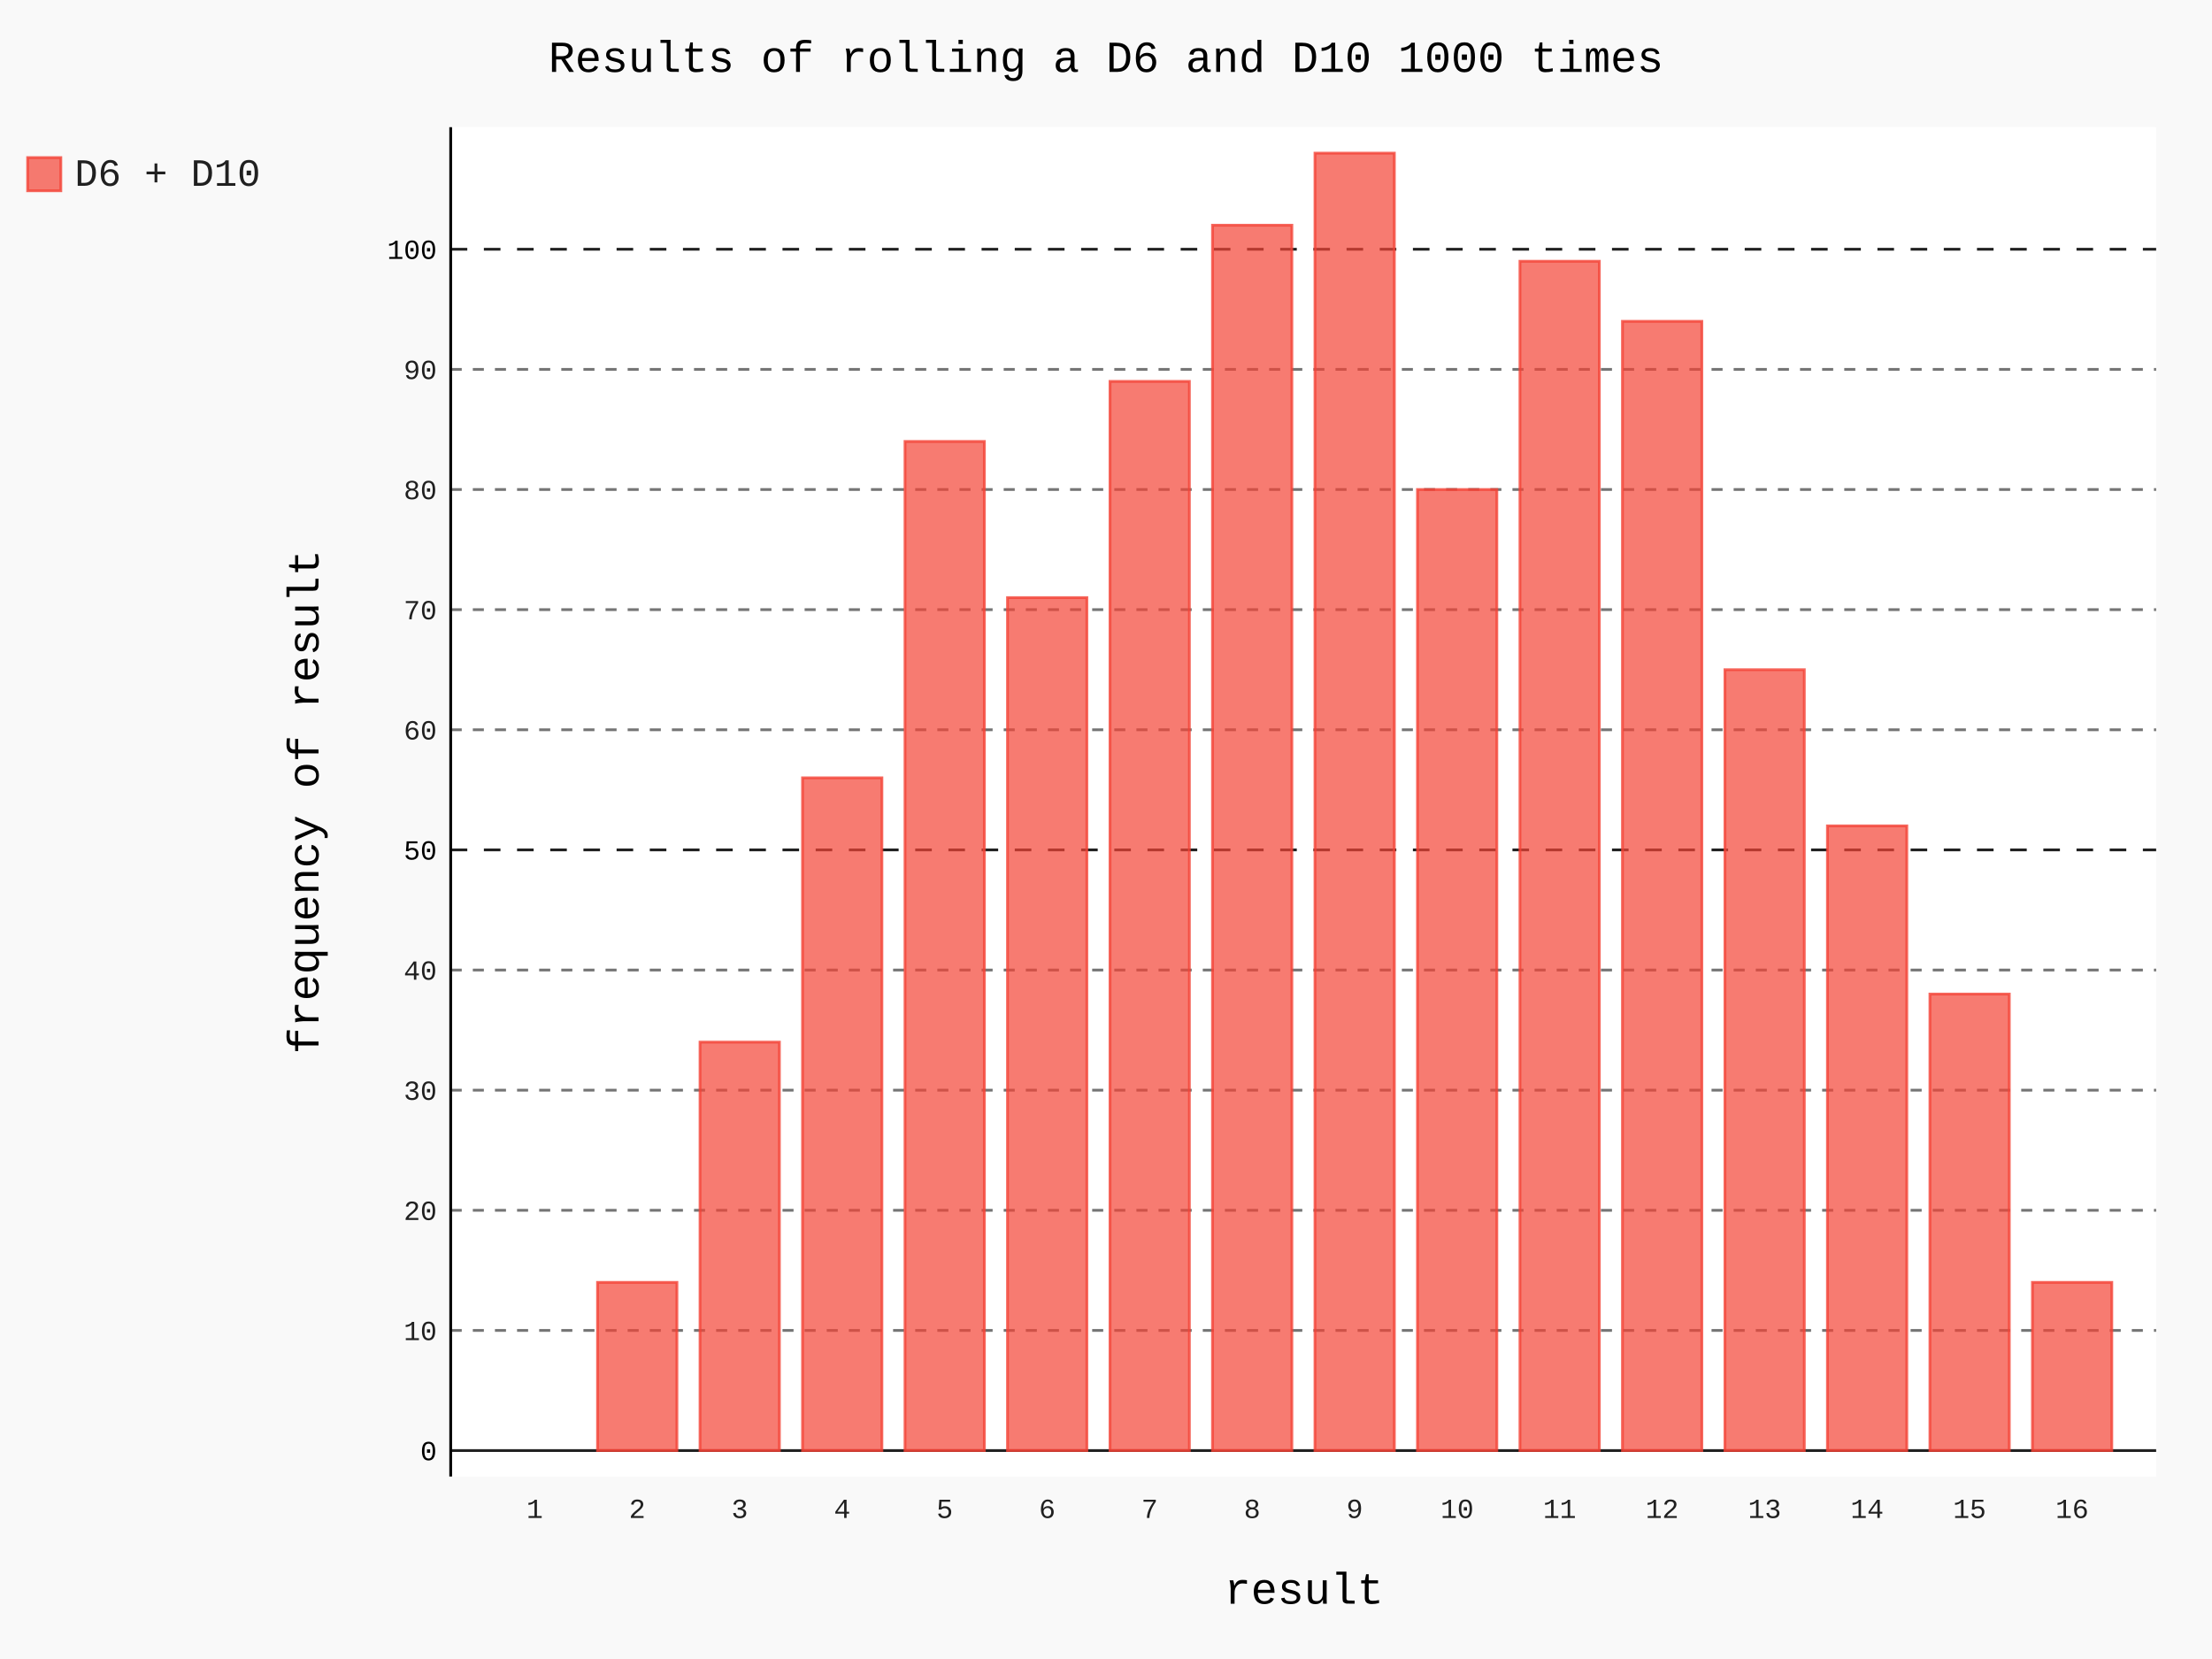
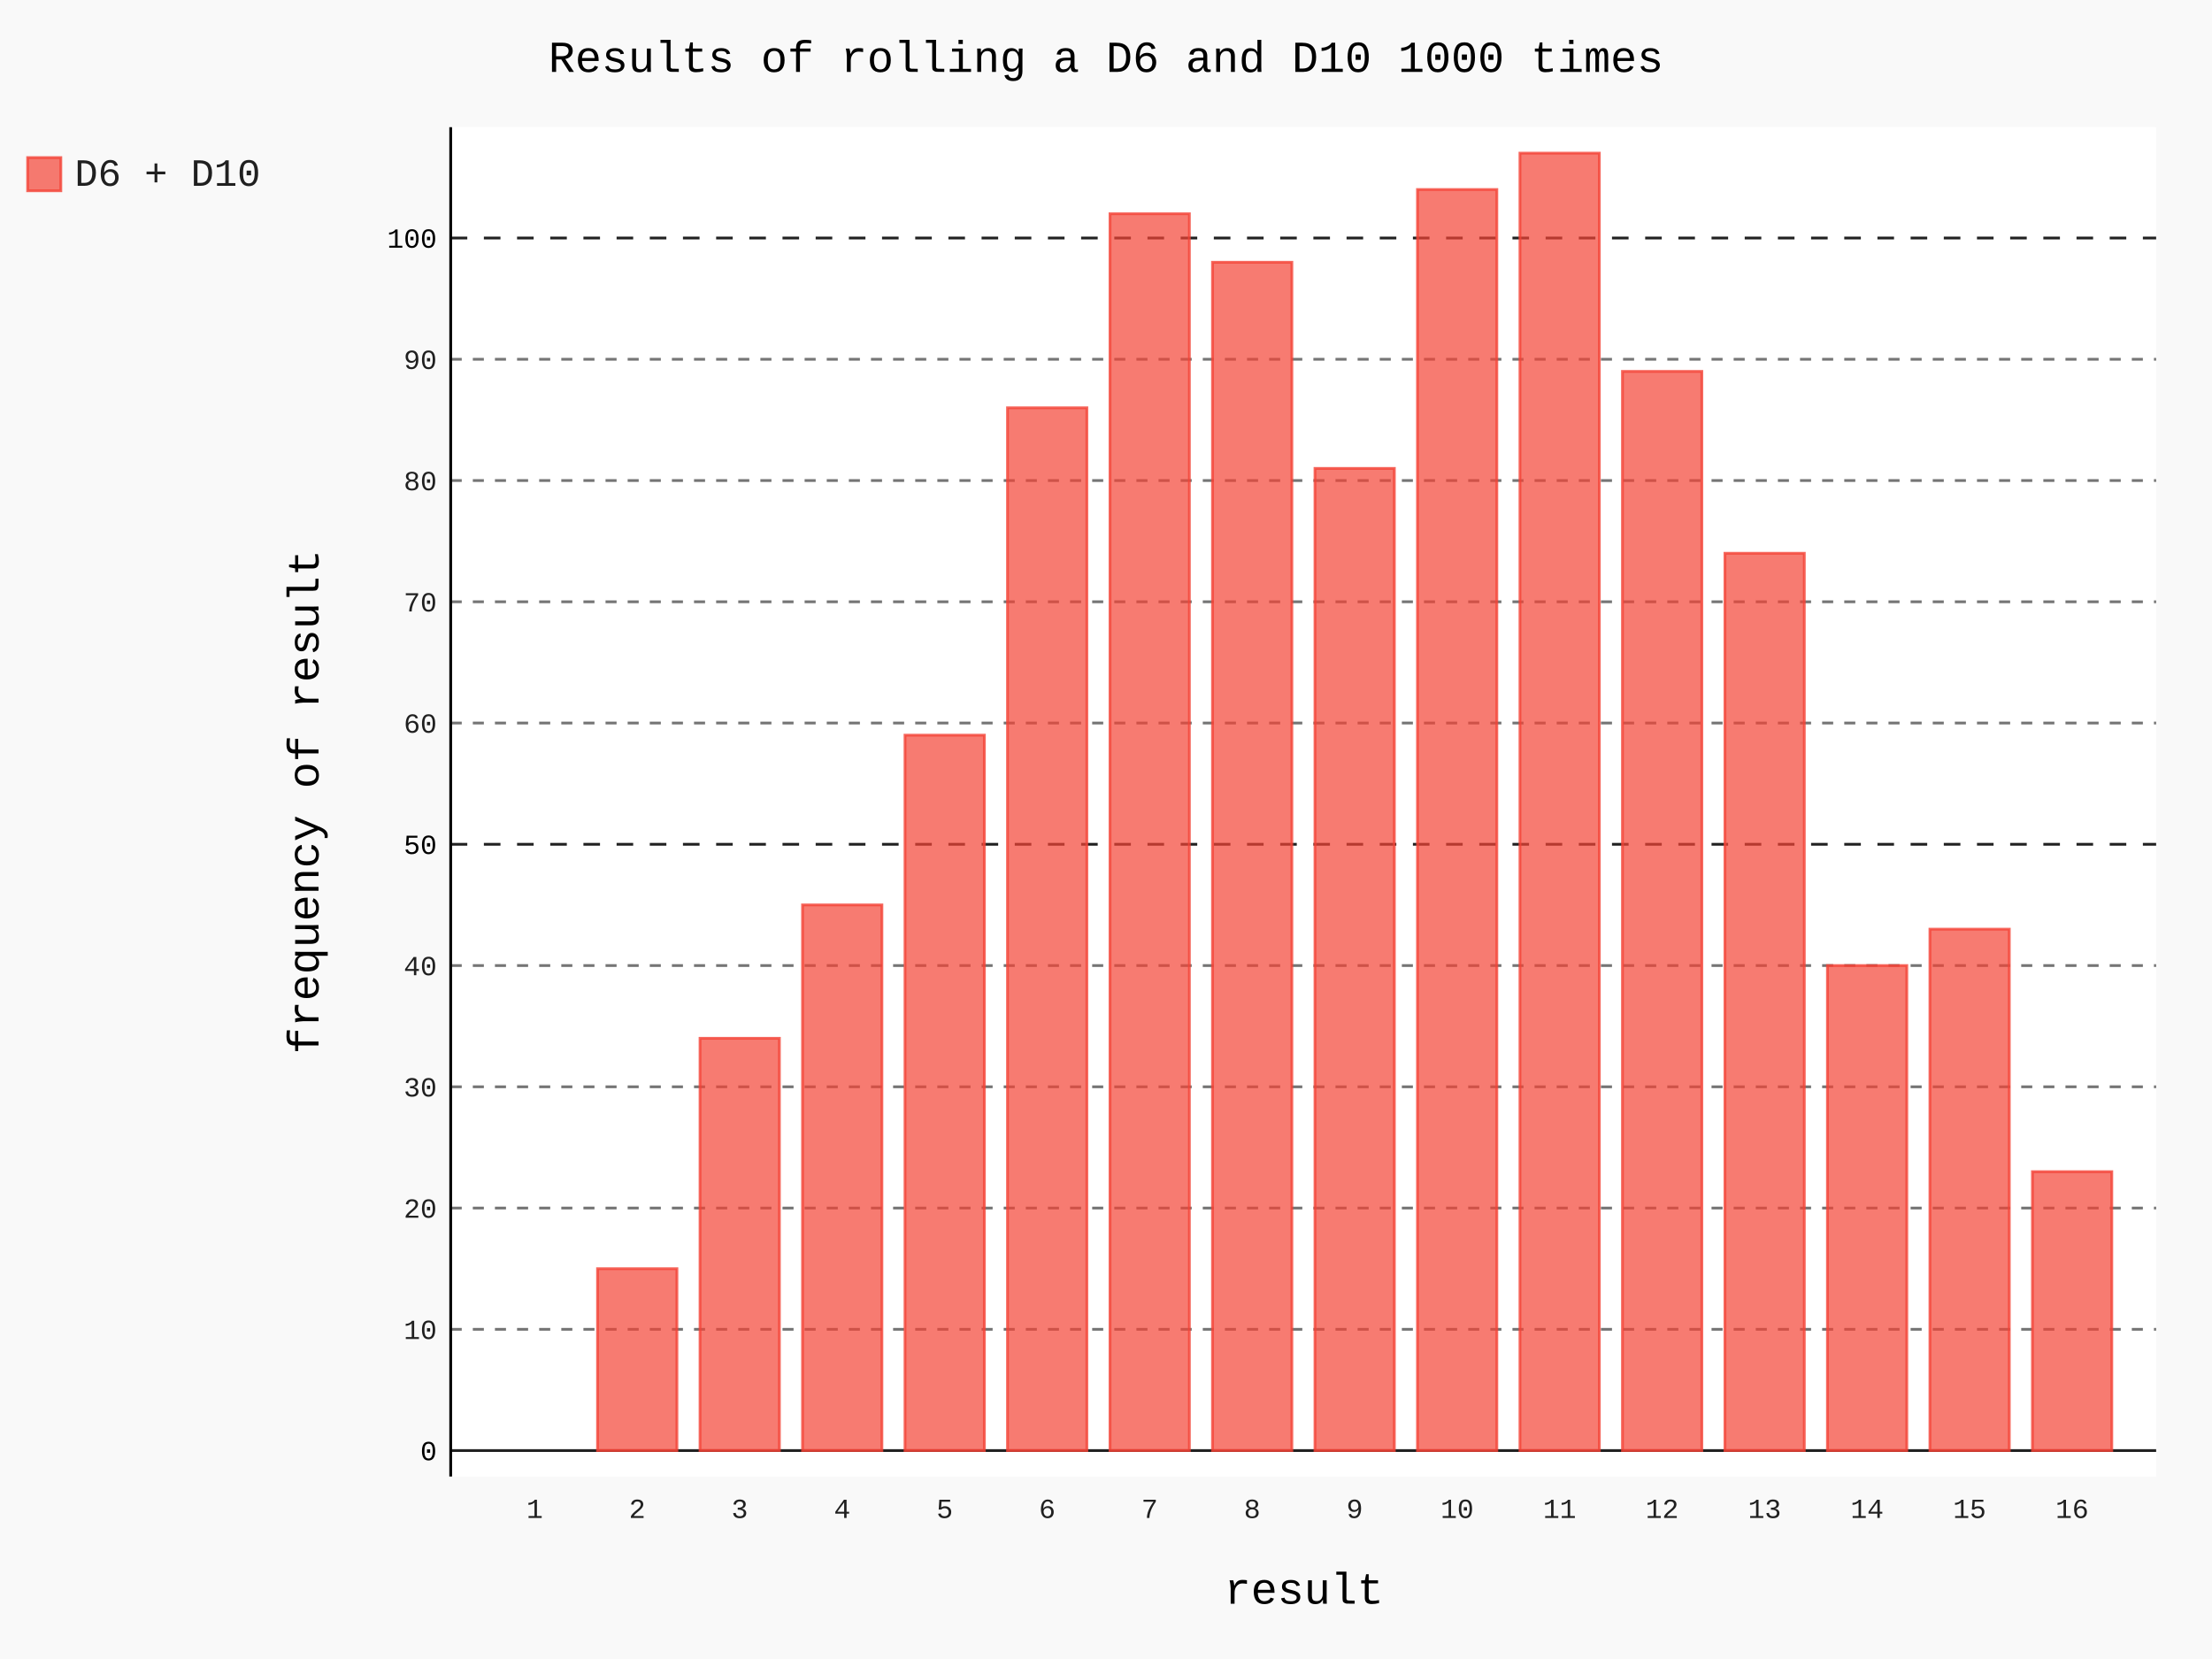
- <svg xmlns="http://www.w3.org/2000/svg" id="chart-f78a8714-2574-44fe-848f-9586f313dbb8" class="pygal-chart" viewBox="0 0 800 600">
+ <svg xmlns="http://www.w3.org/2000/svg" id="chart-899e13c9-08c2-4957-b294-2458dba3bc94" class="pygal-chart" viewBox="0 0 800 600">
  <defs>
-     <style type="text/css">#chart-f78a8714-2574-44fe-848f-9586f313dbb8{-webkit-user-select:none;-webkit-font-smoothing:antialiased;font-family:Consolas,"Liberation Mono",Menlo,Courier,monospace}#chart-f78a8714-2574-44fe-848f-9586f313dbb8 .title{font-family:Consolas,"Liberation Mono",Menlo,Courier,monospace;font-size:16px}#chart-f78a8714-2574-44fe-848f-9586f313dbb8 .legends .legend text{font-family:Consolas,"Liberation Mono",Menlo,Courier,monospace;font-size:14px}#chart-f78a8714-2574-44fe-848f-9586f313dbb8 .axis text{font-family:Consolas,"Liberation Mono",Menlo,Courier,monospace;font-size:10px}#chart-f78a8714-2574-44fe-848f-9586f313dbb8 .axis text.major{font-family:Consolas,"Liberation Mono",Menlo,Courier,monospace;font-size:10px}#chart-f78a8714-2574-44fe-848f-9586f313dbb8 .text-overlay text.value{font-family:Consolas,"Liberation Mono",Menlo,Courier,monospace;font-size:16px}#chart-f78a8714-2574-44fe-848f-9586f313dbb8 .text-overlay text.label{font-family:Consolas,"Liberation Mono",Menlo,Courier,monospace;font-size:10px}#chart-f78a8714-2574-44fe-848f-9586f313dbb8 .tooltip{font-family:Consolas,"Liberation Mono",Menlo,Courier,monospace;font-size:14px}#chart-f78a8714-2574-44fe-848f-9586f313dbb8 text.no_data{font-family:Consolas,"Liberation Mono",Menlo,Courier,monospace;font-size:64px}
- #chart-f78a8714-2574-44fe-848f-9586f313dbb8{background-color:rgba(249,249,249,1)}#chart-f78a8714-2574-44fe-848f-9586f313dbb8 path,#chart-f78a8714-2574-44fe-848f-9586f313dbb8 line,#chart-f78a8714-2574-44fe-848f-9586f313dbb8 rect,#chart-f78a8714-2574-44fe-848f-9586f313dbb8 circle{-webkit-transition:150ms;-moz-transition:150ms;transition:150ms}#chart-f78a8714-2574-44fe-848f-9586f313dbb8 .graph &gt; .background{fill:rgba(249,249,249,1)}#chart-f78a8714-2574-44fe-848f-9586f313dbb8 .plot &gt; .background{fill:rgba(255,255,255,1)}#chart-f78a8714-2574-44fe-848f-9586f313dbb8 .graph{fill:rgba(0,0,0,.87)}#chart-f78a8714-2574-44fe-848f-9586f313dbb8 text.no_data{fill:rgba(0,0,0,1)}#chart-f78a8714-2574-44fe-848f-9586f313dbb8 .title{fill:rgba(0,0,0,1)}#chart-f78a8714-2574-44fe-848f-9586f313dbb8 .legends .legend text{fill:rgba(0,0,0,.87)}#chart-f78a8714-2574-44fe-848f-9586f313dbb8 .legends .legend:hover text{fill:rgba(0,0,0,1)}#chart-f78a8714-2574-44fe-848f-9586f313dbb8 .axis .line{stroke:rgba(0,0,0,1)}#chart-f78a8714-2574-44fe-848f-9586f313dbb8 .axis .guide.line{stroke:rgba(0,0,0,.54)}#chart-f78a8714-2574-44fe-848f-9586f313dbb8 .axis .major.line{stroke:rgba(0,0,0,.87)}#chart-f78a8714-2574-44fe-848f-9586f313dbb8 .axis text.major{fill:rgba(0,0,0,1)}#chart-f78a8714-2574-44fe-848f-9586f313dbb8 .axis.y .guides:hover .guide.line,#chart-f78a8714-2574-44fe-848f-9586f313dbb8 .line-graph .axis.x .guides:hover .guide.line,#chart-f78a8714-2574-44fe-848f-9586f313dbb8 .stackedline-graph .axis.x .guides:hover .guide.line,#chart-f78a8714-2574-44fe-848f-9586f313dbb8 .xy-graph .axis.x .guides:hover .guide.line{stroke:rgba(0,0,0,1)}#chart-f78a8714-2574-44fe-848f-9586f313dbb8 .axis .guides:hover text{fill:rgba(0,0,0,1)}#chart-f78a8714-2574-44fe-848f-9586f313dbb8 .reactive{fill-opacity:.7;stroke-opacity:.8}#chart-f78a8714-2574-44fe-848f-9586f313dbb8 .ci{stroke:rgba(0,0,0,.87)}#chart-f78a8714-2574-44fe-848f-9586f313dbb8 .reactive.active,#chart-f78a8714-2574-44fe-848f-9586f313dbb8 .active .reactive{fill-opacity:.8;stroke-opacity:.9;stroke-width:4}#chart-f78a8714-2574-44fe-848f-9586f313dbb8 .ci .reactive.active{stroke-width:1.5}#chart-f78a8714-2574-44fe-848f-9586f313dbb8 .series text{fill:rgba(0,0,0,1)}#chart-f78a8714-2574-44fe-848f-9586f313dbb8 .tooltip rect{fill:rgba(255,255,255,1);stroke:rgba(0,0,0,1);-webkit-transition:opacity 150ms;-moz-transition:opacity 150ms;transition:opacity 150ms}#chart-f78a8714-2574-44fe-848f-9586f313dbb8 .tooltip .label{fill:rgba(0,0,0,.87)}#chart-f78a8714-2574-44fe-848f-9586f313dbb8 .tooltip .label{fill:rgba(0,0,0,.87)}#chart-f78a8714-2574-44fe-848f-9586f313dbb8 .tooltip .legend{font-size:.8em;fill:rgba(0,0,0,.54)}#chart-f78a8714-2574-44fe-848f-9586f313dbb8 .tooltip .x_label{font-size:.6em;fill:rgba(0,0,0,1)}#chart-f78a8714-2574-44fe-848f-9586f313dbb8 .tooltip .xlink{font-size:.5em;text-decoration:underline}#chart-f78a8714-2574-44fe-848f-9586f313dbb8 .tooltip .value{font-size:1.5em}#chart-f78a8714-2574-44fe-848f-9586f313dbb8 .bound{font-size:.5em}#chart-f78a8714-2574-44fe-848f-9586f313dbb8 .max-value{font-size:.75em;fill:rgba(0,0,0,.54)}#chart-f78a8714-2574-44fe-848f-9586f313dbb8 .map-element{fill:rgba(255,255,255,1);stroke:rgba(0,0,0,.54) !important}#chart-f78a8714-2574-44fe-848f-9586f313dbb8 .map-element .reactive{fill-opacity:inherit;stroke-opacity:inherit}#chart-f78a8714-2574-44fe-848f-9586f313dbb8 .color-0,#chart-f78a8714-2574-44fe-848f-9586f313dbb8 .color-0 a:visited{stroke:#F44336;fill:#F44336}#chart-f78a8714-2574-44fe-848f-9586f313dbb8 .text-overlay .color-0 text{fill:black}
- #chart-f78a8714-2574-44fe-848f-9586f313dbb8 text.no_data{text-anchor:middle}#chart-f78a8714-2574-44fe-848f-9586f313dbb8 .guide.line{fill:none}#chart-f78a8714-2574-44fe-848f-9586f313dbb8 .centered{text-anchor:middle}#chart-f78a8714-2574-44fe-848f-9586f313dbb8 .title{text-anchor:middle}#chart-f78a8714-2574-44fe-848f-9586f313dbb8 .legends .legend text{fill-opacity:1}#chart-f78a8714-2574-44fe-848f-9586f313dbb8 .axis.x text{text-anchor:middle}#chart-f78a8714-2574-44fe-848f-9586f313dbb8 .axis.x:not(.web) text[transform]{text-anchor:start}#chart-f78a8714-2574-44fe-848f-9586f313dbb8 .axis.x:not(.web) text[transform].backwards{text-anchor:end}#chart-f78a8714-2574-44fe-848f-9586f313dbb8 .axis.y text{text-anchor:end}#chart-f78a8714-2574-44fe-848f-9586f313dbb8 .axis.y text[transform].backwards{text-anchor:start}#chart-f78a8714-2574-44fe-848f-9586f313dbb8 .axis.y2 text{text-anchor:start}#chart-f78a8714-2574-44fe-848f-9586f313dbb8 .axis.y2 text[transform].backwards{text-anchor:end}#chart-f78a8714-2574-44fe-848f-9586f313dbb8 .axis .guide.line{stroke-dasharray:4,4}#chart-f78a8714-2574-44fe-848f-9586f313dbb8 .axis .major.guide.line{stroke-dasharray:6,6}#chart-f78a8714-2574-44fe-848f-9586f313dbb8 .horizontal .axis.y .guide.line,#chart-f78a8714-2574-44fe-848f-9586f313dbb8 .horizontal .axis.y2 .guide.line,#chart-f78a8714-2574-44fe-848f-9586f313dbb8 .vertical .axis.x .guide.line{opacity:0}#chart-f78a8714-2574-44fe-848f-9586f313dbb8 .horizontal .axis.always_show .guide.line,#chart-f78a8714-2574-44fe-848f-9586f313dbb8 .vertical .axis.always_show .guide.line{opacity:1 !important}#chart-f78a8714-2574-44fe-848f-9586f313dbb8 .axis.y .guides:hover .guide.line,#chart-f78a8714-2574-44fe-848f-9586f313dbb8 .axis.y2 .guides:hover .guide.line,#chart-f78a8714-2574-44fe-848f-9586f313dbb8 .axis.x .guides:hover .guide.line{opacity:1}#chart-f78a8714-2574-44fe-848f-9586f313dbb8 .axis .guides:hover text{opacity:1}#chart-f78a8714-2574-44fe-848f-9586f313dbb8 .nofill{fill:none}#chart-f78a8714-2574-44fe-848f-9586f313dbb8 .subtle-fill{fill-opacity:.2}#chart-f78a8714-2574-44fe-848f-9586f313dbb8 .dot{stroke-width:1px;fill-opacity:1}#chart-f78a8714-2574-44fe-848f-9586f313dbb8 .dot.active{stroke-width:5px}#chart-f78a8714-2574-44fe-848f-9586f313dbb8 .dot.negative{fill:transparent}#chart-f78a8714-2574-44fe-848f-9586f313dbb8 text,#chart-f78a8714-2574-44fe-848f-9586f313dbb8 tspan{stroke:none !important}#chart-f78a8714-2574-44fe-848f-9586f313dbb8 .series text.active{opacity:1}#chart-f78a8714-2574-44fe-848f-9586f313dbb8 .tooltip rect{fill-opacity:.95;stroke-width:.5}#chart-f78a8714-2574-44fe-848f-9586f313dbb8 .tooltip text{fill-opacity:1}#chart-f78a8714-2574-44fe-848f-9586f313dbb8 .showable{visibility:hidden}#chart-f78a8714-2574-44fe-848f-9586f313dbb8 .showable.shown{visibility:visible}#chart-f78a8714-2574-44fe-848f-9586f313dbb8 .gauge-background{fill:rgba(229,229,229,1);stroke:none}#chart-f78a8714-2574-44fe-848f-9586f313dbb8 .bg-lines{stroke:rgba(249,249,249,1);stroke-width:2px}</style>
+     <style type="text/css">#chart-899e13c9-08c2-4957-b294-2458dba3bc94{-webkit-user-select:none;-webkit-font-smoothing:antialiased;font-family:Consolas,"Liberation Mono",Menlo,Courier,monospace}#chart-899e13c9-08c2-4957-b294-2458dba3bc94 .title{font-family:Consolas,"Liberation Mono",Menlo,Courier,monospace;font-size:16px}#chart-899e13c9-08c2-4957-b294-2458dba3bc94 .legends .legend text{font-family:Consolas,"Liberation Mono",Menlo,Courier,monospace;font-size:14px}#chart-899e13c9-08c2-4957-b294-2458dba3bc94 .axis text{font-family:Consolas,"Liberation Mono",Menlo,Courier,monospace;font-size:10px}#chart-899e13c9-08c2-4957-b294-2458dba3bc94 .axis text.major{font-family:Consolas,"Liberation Mono",Menlo,Courier,monospace;font-size:10px}#chart-899e13c9-08c2-4957-b294-2458dba3bc94 .text-overlay text.value{font-family:Consolas,"Liberation Mono",Menlo,Courier,monospace;font-size:16px}#chart-899e13c9-08c2-4957-b294-2458dba3bc94 .text-overlay text.label{font-family:Consolas,"Liberation Mono",Menlo,Courier,monospace;font-size:10px}#chart-899e13c9-08c2-4957-b294-2458dba3bc94 .tooltip{font-family:Consolas,"Liberation Mono",Menlo,Courier,monospace;font-size:14px}#chart-899e13c9-08c2-4957-b294-2458dba3bc94 text.no_data{font-family:Consolas,"Liberation Mono",Menlo,Courier,monospace;font-size:64px}
+ #chart-899e13c9-08c2-4957-b294-2458dba3bc94{background-color:rgba(249,249,249,1)}#chart-899e13c9-08c2-4957-b294-2458dba3bc94 path,#chart-899e13c9-08c2-4957-b294-2458dba3bc94 line,#chart-899e13c9-08c2-4957-b294-2458dba3bc94 rect,#chart-899e13c9-08c2-4957-b294-2458dba3bc94 circle{-webkit-transition:150ms;-moz-transition:150ms;transition:150ms}#chart-899e13c9-08c2-4957-b294-2458dba3bc94 .graph &gt; .background{fill:rgba(249,249,249,1)}#chart-899e13c9-08c2-4957-b294-2458dba3bc94 .plot &gt; .background{fill:rgba(255,255,255,1)}#chart-899e13c9-08c2-4957-b294-2458dba3bc94 .graph{fill:rgba(0,0,0,.87)}#chart-899e13c9-08c2-4957-b294-2458dba3bc94 text.no_data{fill:rgba(0,0,0,1)}#chart-899e13c9-08c2-4957-b294-2458dba3bc94 .title{fill:rgba(0,0,0,1)}#chart-899e13c9-08c2-4957-b294-2458dba3bc94 .legends .legend text{fill:rgba(0,0,0,.87)}#chart-899e13c9-08c2-4957-b294-2458dba3bc94 .legends .legend:hover text{fill:rgba(0,0,0,1)}#chart-899e13c9-08c2-4957-b294-2458dba3bc94 .axis .line{stroke:rgba(0,0,0,1)}#chart-899e13c9-08c2-4957-b294-2458dba3bc94 .axis .guide.line{stroke:rgba(0,0,0,.54)}#chart-899e13c9-08c2-4957-b294-2458dba3bc94 .axis .major.line{stroke:rgba(0,0,0,.87)}#chart-899e13c9-08c2-4957-b294-2458dba3bc94 .axis text.major{fill:rgba(0,0,0,1)}#chart-899e13c9-08c2-4957-b294-2458dba3bc94 .axis.y .guides:hover .guide.line,#chart-899e13c9-08c2-4957-b294-2458dba3bc94 .line-graph .axis.x .guides:hover .guide.line,#chart-899e13c9-08c2-4957-b294-2458dba3bc94 .stackedline-graph .axis.x .guides:hover .guide.line,#chart-899e13c9-08c2-4957-b294-2458dba3bc94 .xy-graph .axis.x .guides:hover .guide.line{stroke:rgba(0,0,0,1)}#chart-899e13c9-08c2-4957-b294-2458dba3bc94 .axis .guides:hover text{fill:rgba(0,0,0,1)}#chart-899e13c9-08c2-4957-b294-2458dba3bc94 .reactive{fill-opacity:.7;stroke-opacity:.8}#chart-899e13c9-08c2-4957-b294-2458dba3bc94 .ci{stroke:rgba(0,0,0,.87)}#chart-899e13c9-08c2-4957-b294-2458dba3bc94 .reactive.active,#chart-899e13c9-08c2-4957-b294-2458dba3bc94 .active .reactive{fill-opacity:.8;stroke-opacity:.9;stroke-width:4}#chart-899e13c9-08c2-4957-b294-2458dba3bc94 .ci .reactive.active{stroke-width:1.5}#chart-899e13c9-08c2-4957-b294-2458dba3bc94 .series text{fill:rgba(0,0,0,1)}#chart-899e13c9-08c2-4957-b294-2458dba3bc94 .tooltip rect{fill:rgba(255,255,255,1);stroke:rgba(0,0,0,1);-webkit-transition:opacity 150ms;-moz-transition:opacity 150ms;transition:opacity 150ms}#chart-899e13c9-08c2-4957-b294-2458dba3bc94 .tooltip .label{fill:rgba(0,0,0,.87)}#chart-899e13c9-08c2-4957-b294-2458dba3bc94 .tooltip .label{fill:rgba(0,0,0,.87)}#chart-899e13c9-08c2-4957-b294-2458dba3bc94 .tooltip .legend{font-size:.8em;fill:rgba(0,0,0,.54)}#chart-899e13c9-08c2-4957-b294-2458dba3bc94 .tooltip .x_label{font-size:.6em;fill:rgba(0,0,0,1)}#chart-899e13c9-08c2-4957-b294-2458dba3bc94 .tooltip .xlink{font-size:.5em;text-decoration:underline}#chart-899e13c9-08c2-4957-b294-2458dba3bc94 .tooltip .value{font-size:1.5em}#chart-899e13c9-08c2-4957-b294-2458dba3bc94 .bound{font-size:.5em}#chart-899e13c9-08c2-4957-b294-2458dba3bc94 .max-value{font-size:.75em;fill:rgba(0,0,0,.54)}#chart-899e13c9-08c2-4957-b294-2458dba3bc94 .map-element{fill:rgba(255,255,255,1);stroke:rgba(0,0,0,.54) !important}#chart-899e13c9-08c2-4957-b294-2458dba3bc94 .map-element .reactive{fill-opacity:inherit;stroke-opacity:inherit}#chart-899e13c9-08c2-4957-b294-2458dba3bc94 .color-0,#chart-899e13c9-08c2-4957-b294-2458dba3bc94 .color-0 a:visited{stroke:#F44336;fill:#F44336}#chart-899e13c9-08c2-4957-b294-2458dba3bc94 .text-overlay .color-0 text{fill:black}
+ #chart-899e13c9-08c2-4957-b294-2458dba3bc94 text.no_data{text-anchor:middle}#chart-899e13c9-08c2-4957-b294-2458dba3bc94 .guide.line{fill:none}#chart-899e13c9-08c2-4957-b294-2458dba3bc94 .centered{text-anchor:middle}#chart-899e13c9-08c2-4957-b294-2458dba3bc94 .title{text-anchor:middle}#chart-899e13c9-08c2-4957-b294-2458dba3bc94 .legends .legend text{fill-opacity:1}#chart-899e13c9-08c2-4957-b294-2458dba3bc94 .axis.x text{text-anchor:middle}#chart-899e13c9-08c2-4957-b294-2458dba3bc94 .axis.x:not(.web) text[transform]{text-anchor:start}#chart-899e13c9-08c2-4957-b294-2458dba3bc94 .axis.x:not(.web) text[transform].backwards{text-anchor:end}#chart-899e13c9-08c2-4957-b294-2458dba3bc94 .axis.y text{text-anchor:end}#chart-899e13c9-08c2-4957-b294-2458dba3bc94 .axis.y text[transform].backwards{text-anchor:start}#chart-899e13c9-08c2-4957-b294-2458dba3bc94 .axis.y2 text{text-anchor:start}#chart-899e13c9-08c2-4957-b294-2458dba3bc94 .axis.y2 text[transform].backwards{text-anchor:end}#chart-899e13c9-08c2-4957-b294-2458dba3bc94 .axis .guide.line{stroke-dasharray:4,4}#chart-899e13c9-08c2-4957-b294-2458dba3bc94 .axis .major.guide.line{stroke-dasharray:6,6}#chart-899e13c9-08c2-4957-b294-2458dba3bc94 .horizontal .axis.y .guide.line,#chart-899e13c9-08c2-4957-b294-2458dba3bc94 .horizontal .axis.y2 .guide.line,#chart-899e13c9-08c2-4957-b294-2458dba3bc94 .vertical .axis.x .guide.line{opacity:0}#chart-899e13c9-08c2-4957-b294-2458dba3bc94 .horizontal .axis.always_show .guide.line,#chart-899e13c9-08c2-4957-b294-2458dba3bc94 .vertical .axis.always_show .guide.line{opacity:1 !important}#chart-899e13c9-08c2-4957-b294-2458dba3bc94 .axis.y .guides:hover .guide.line,#chart-899e13c9-08c2-4957-b294-2458dba3bc94 .axis.y2 .guides:hover .guide.line,#chart-899e13c9-08c2-4957-b294-2458dba3bc94 .axis.x .guides:hover .guide.line{opacity:1}#chart-899e13c9-08c2-4957-b294-2458dba3bc94 .axis .guides:hover text{opacity:1}#chart-899e13c9-08c2-4957-b294-2458dba3bc94 .nofill{fill:none}#chart-899e13c9-08c2-4957-b294-2458dba3bc94 .subtle-fill{fill-opacity:.2}#chart-899e13c9-08c2-4957-b294-2458dba3bc94 .dot{stroke-width:1px;fill-opacity:1}#chart-899e13c9-08c2-4957-b294-2458dba3bc94 .dot.active{stroke-width:5px}#chart-899e13c9-08c2-4957-b294-2458dba3bc94 .dot.negative{fill:transparent}#chart-899e13c9-08c2-4957-b294-2458dba3bc94 text,#chart-899e13c9-08c2-4957-b294-2458dba3bc94 tspan{stroke:none !important}#chart-899e13c9-08c2-4957-b294-2458dba3bc94 .series text.active{opacity:1}#chart-899e13c9-08c2-4957-b294-2458dba3bc94 .tooltip rect{fill-opacity:.95;stroke-width:.5}#chart-899e13c9-08c2-4957-b294-2458dba3bc94 .tooltip text{fill-opacity:1}#chart-899e13c9-08c2-4957-b294-2458dba3bc94 .showable{visibility:hidden}#chart-899e13c9-08c2-4957-b294-2458dba3bc94 .showable.shown{visibility:visible}#chart-899e13c9-08c2-4957-b294-2458dba3bc94 .gauge-background{fill:rgba(229,229,229,1);stroke:none}#chart-899e13c9-08c2-4957-b294-2458dba3bc94 .bg-lines{stroke:rgba(249,249,249,1);stroke-width:2px}</style>
  </defs>
  <g class="graph bar-graph vertical">
    <rect x="0" y="0" width="800" height="600" class="background" />
    <g transform="translate(163, 46)" class="plot">
      <rect x="0" y="0" width="616.8" height="488" class="background" />
      <g class="axis y always_show">
        <g class="guides">
          <path d="M0 478.615 h616.8" class="axis major line" />
          <text x="-5" y="482.115" class="major">0</text>
        </g>
        <g class="guides">
-           <path d="M0 435.168 h616.8" class="guide line" />
-           <text x="-5" y="438.668" class="">10</text>
-         </g>
-         <g class="guides">
-           <path d="M0 391.721 h616.8" class="guide line" />
-           <text x="-5" y="395.221" class="">20</text>
-         </g>
-         <g class="guides">
-           <path d="M0 348.274 h616.8" class="guide line" />
-           <text x="-5" y="351.774" class="">30</text>
-         </g>
-         <g class="guides">
-           <path d="M0 304.826 h616.8" class="guide line" />
-           <text x="-5" y="308.326" class="">40</text>
-         </g>
-         <g class="guides">
-           <path d="M0 261.379 h616.8" class="major guide line" />
-           <text x="-5" y="264.879" class="major">50</text>
-         </g>
-         <g class="guides">
-           <path d="M0 217.932 h616.8" class="guide line" />
-           <text x="-5" y="221.432" class="">60</text>
-         </g>
-         <g class="guides">
-           <path d="M0 174.484 h616.8" class="guide line" />
-           <text x="-5" y="177.984" class="">70</text>
-         </g>
-         <g class="guides">
-           <path d="M0 131.037 h616.8" class="guide line" />
-           <text x="-5" y="134.537" class="">80</text>
-         </g>
-         <g class="guides">
-           <path d="M0 87.59 h616.8" class="guide line" />
-           <text x="-5" y="91.09" class="">90</text>
-         </g>
-         <g class="guides">
-           <path d="M0 44.142 h616.8" class="major guide line" />
-           <text x="-5" y="47.642" class="major">100</text>
+           <path d="M0 434.762 h616.8" class="guide line" />
+           <text x="-5" y="438.262" class="">10</text>
+         </g>
+         <g class="guides">
+           <path d="M0 390.909 h616.8" class="guide line" />
+           <text x="-5" y="394.409" class="">20</text>
+         </g>
+         <g class="guides">
+           <path d="M0 347.055 h616.8" class="guide line" />
+           <text x="-5" y="350.555" class="">30</text>
+         </g>
+         <g class="guides">
+           <path d="M0 303.202 h616.8" class="guide line" />
+           <text x="-5" y="306.702" class="">40</text>
+         </g>
+         <g class="guides">
+           <path d="M0 259.349 h616.8" class="major guide line" />
+           <text x="-5" y="262.849" class="major">50</text>
+         </g>
+         <g class="guides">
+           <path d="M0 215.495 h616.8" class="guide line" />
+           <text x="-5" y="218.995" class="">60</text>
+         </g>
+         <g class="guides">
+           <path d="M0 171.642 h616.8" class="guide line" />
+           <text x="-5" y="175.142" class="">70</text>
+         </g>
+         <g class="guides">
+           <path d="M0 127.789 h616.8" class="guide line" />
+           <text x="-5" y="131.289" class="">80</text>
+         </g>
+         <g class="guides">
+           <path d="M0 83.935 h616.8" class="guide line" />
+           <text x="-5" y="87.435" class="">90</text>
+         </g>
+         <g class="guides">
+           <path d="M0 40.082 h616.8" class="major guide line" />
+           <text x="-5" y="43.582" class="major">100</text>
        </g>
      </g>
      <g class="axis x">
        <path d="M0 0 v488" class="line" />
        <g class="guides">
          <path d="M30.395 0 v488" class="guide line" />
          <text x="30.395" y="503.0" class="">1</text>
        </g>
        <g class="guides">
          <path d="M67.463 0 v488" class="guide line" />
          <text x="67.463" y="503.0" class="">2</text>
        </g>
        <g class="guides">
          <path d="M104.53 0 v488" class="guide line" />
          <text x="104.53" y="503.0" class="">3</text>
        </g>
        <g class="guides">
          <path d="M141.597 0 v488" class="guide line" />
          <text x="141.597" y="503.0" class="">4</text>
        </g>
        <g class="guides">
          <path d="M178.664 0 v488" class="guide line" />
          <text x="178.664" y="503.0" class="">5</text>
        </g>
        <g class="guides">
          <path d="M215.732 0 v488" class="guide line" />
          <text x="215.732" y="503.0" class="">6</text>
        </g>
        <g class="guides">
          <path d="M252.799 0 v488" class="guide line" />
          <text x="252.799" y="503.0" class="">7</text>
        </g>
        <g class="guides">
          <path d="M289.866 0 v488" class="guide line" />
          <text x="289.866" y="503.0" class="">8</text>
        </g>
        <g class="guides">
          <path d="M326.934 0 v488" class="guide line" />
          <text x="326.934" y="503.0" class="">9</text>
        </g>
        <g class="guides">
          <path d="M364.001 0 v488" class="guide line" />
          <text x="364.001" y="503.0" class="">10</text>
        </g>
        <g class="guides">
          <path d="M401.068 0 v488" class="guide line" />
          <text x="401.068" y="503.0" class="">11</text>
        </g>
        <g class="guides">
          <path d="M438.136 0 v488" class="guide line" />
          <text x="438.136" y="503.0" class="">12</text>
        </g>
        <g class="guides">
          <path d="M475.203 0 v488" class="guide line" />
          <text x="475.203" y="503.0" class="">13</text>
        </g>
        <g class="guides">
          <path d="M512.27 0 v488" class="guide line" />
          <text x="512.27" y="503.0" class="">14</text>
        </g>
        <g class="guides">
          <path d="M549.337 0 v488" class="guide line" />
          <text x="549.337" y="503.0" class="">15</text>
        </g>
        <g class="guides">
          <path d="M586.405 0 v488" class="guide line" />
          <text x="586.405" y="503.0" class="">16</text>
        </g>
      </g>
      <g class="series serie-0 color-0">
        <g class="bars">
          <g class="bar">
            <rect x="16.043" y="478.615" rx="0" ry="0" width="28.705" height="0.0" class="rect reactive tooltip-trigger" />
          </g>
          <g class="bar">
-             <rect x="53.11" y="417.789" rx="0" ry="0" width="28.705" height="60.826" class="rect reactive tooltip-trigger" />
-           </g>
-           <g class="bar">
-             <rect x="90.177" y="330.895" rx="0" ry="0" width="28.705" height="147.721" class="rect reactive tooltip-trigger" />
-           </g>
-           <g class="bar">
-             <rect x="127.245" y="235.311" rx="0" ry="0" width="28.705" height="243.305" class="rect reactive tooltip-trigger" />
-           </g>
-           <g class="bar">
-             <rect x="164.312" y="113.658" rx="0" ry="0" width="28.705" height="364.957" class="rect reactive tooltip-trigger" />
-           </g>
-           <g class="bar">
-             <rect x="201.379" y="170.14" rx="0" ry="0" width="28.705" height="308.476" class="rect reactive tooltip-trigger" />
-           </g>
-           <g class="bar">
-             <rect x="238.447" y="91.934" rx="0" ry="0" width="28.705" height="386.681" class="rect reactive tooltip-trigger" />
-           </g>
-           <g class="bar">
-             <rect x="275.514" y="35.453" rx="0" ry="0" width="28.705" height="443.162" class="rect reactive tooltip-trigger" />
-           </g>
-           <g class="bar">
-             <rect x="312.581" y="9.385" rx="0" ry="0" width="28.705" height="469.231" class="rect reactive tooltip-trigger" />
-           </g>
-           <g class="bar">
-             <rect x="349.648" y="131.037" rx="0" ry="0" width="28.705" height="347.578" class="rect reactive tooltip-trigger" />
-           </g>
-           <g class="bar">
-             <rect x="386.716" y="48.487" rx="0" ry="0" width="28.705" height="430.128" class="rect reactive tooltip-trigger" />
-           </g>
-           <g class="bar">
-             <rect x="423.783" y="70.211" rx="0" ry="0" width="28.705" height="408.405" class="rect reactive tooltip-trigger" />
-           </g>
-           <g class="bar">
-             <rect x="460.85" y="196.208" rx="0" ry="0" width="28.705" height="282.407" class="rect reactive tooltip-trigger" />
-           </g>
-           <g class="bar">
-             <rect x="497.918" y="252.689" rx="0" ry="0" width="28.705" height="225.926" class="rect reactive tooltip-trigger" />
-           </g>
-           <g class="bar">
-             <rect x="534.985" y="313.516" rx="0" ry="0" width="28.705" height="165.1" class="rect reactive tooltip-trigger" />
-           </g>
-           <g class="bar">
-             <rect x="572.052" y="417.789" rx="0" ry="0" width="28.705" height="60.826" class="rect reactive tooltip-trigger" />
+             <rect x="53.11" y="412.835" rx="0" ry="0" width="28.705" height="65.78" class="rect reactive tooltip-trigger" />
+           </g>
+           <g class="bar">
+             <rect x="90.177" y="329.514" rx="0" ry="0" width="28.705" height="149.101" class="rect reactive tooltip-trigger" />
+           </g>
+           <g class="bar">
+             <rect x="127.245" y="281.275" rx="0" ry="0" width="28.705" height="197.34" class="rect reactive tooltip-trigger" />
+           </g>
+           <g class="bar">
+             <rect x="164.312" y="219.881" rx="0" ry="0" width="28.705" height="258.735" class="rect reactive tooltip-trigger" />
+           </g>
+           <g class="bar">
+             <rect x="201.379" y="101.477" rx="0" ry="0" width="28.705" height="377.139" class="rect reactive tooltip-trigger" />
+           </g>
+           <g class="bar">
+             <rect x="238.447" y="31.311" rx="0" ry="0" width="28.705" height="447.304" class="rect reactive tooltip-trigger" />
+           </g>
+           <g class="bar">
+             <rect x="275.514" y="48.853" rx="0" ry="0" width="28.705" height="429.763" class="rect reactive tooltip-trigger" />
+           </g>
+           <g class="bar">
+             <rect x="312.581" y="123.403" rx="0" ry="0" width="28.705" height="355.212" class="rect reactive tooltip-trigger" />
+           </g>
+           <g class="bar">
+             <rect x="349.648" y="22.541" rx="0" ry="0" width="28.705" height="456.075" class="rect reactive tooltip-trigger" />
+           </g>
+           <g class="bar">
+             <rect x="386.716" y="9.385" rx="0" ry="0" width="28.705" height="469.231" class="rect reactive tooltip-trigger" />
+           </g>
+           <g class="bar">
+             <rect x="423.783" y="88.321" rx="0" ry="0" width="28.705" height="390.295" class="rect reactive tooltip-trigger" />
+           </g>
+           <g class="bar">
+             <rect x="460.85" y="154.101" rx="0" ry="0" width="28.705" height="324.515" class="rect reactive tooltip-trigger" />
+           </g>
+           <g class="bar">
+             <rect x="497.918" y="303.202" rx="0" ry="0" width="28.705" height="175.413" class="rect reactive tooltip-trigger" />
+           </g>
+           <g class="bar">
+             <rect x="534.985" y="290.046" rx="0" ry="0" width="28.705" height="188.569" class="rect reactive tooltip-trigger" />
+           </g>
+           <g class="bar">
+             <rect x="572.052" y="377.753" rx="0" ry="0" width="28.705" height="100.863" class="rect reactive tooltip-trigger" />
          </g>
        </g>
      </g>
    </g>
    <g class="titles">
      <text x="400.0" y="26" class="title plot_title">Results of rolling a D6 and D10 1000 times</text>
      <text x="471.6" y="580" class="title">result</text>
      <text x="89.2" y="316.0" class="title" transform="rotate(-90 89.2 290)">frequency of result</text>
    </g>
    <g transform="translate(163, 46)" class="plot overlay">
      <g class="series serie-0 color-0" />
    </g>
    <g transform="translate(163, 46)" class="plot text-overlay">
      <g class="series serie-0 color-0" />
    </g>
    <g transform="translate(163, 46)" class="plot tooltip-overlay">
      <g transform="translate(0 0)" style="opacity: 0" class="tooltip">
        <rect rx="0" ry="0" width="0" height="0" class="tooltip-box" />
        <g class="text" />
      </g>
    </g>
    <g transform="translate(10, 56)" class="legends">
      <g id="activate-serie-0" class="legend reactive activate-serie">
        <rect x="0.0" y="1.0" width="12" height="12" class="color-0 reactive" />
        <text x="17.0" y="11.2">D6 + D10</text>
      </g>
    </g>
    <g transform="translate(790, 56)" class="legends" />
  </g>
</svg>
